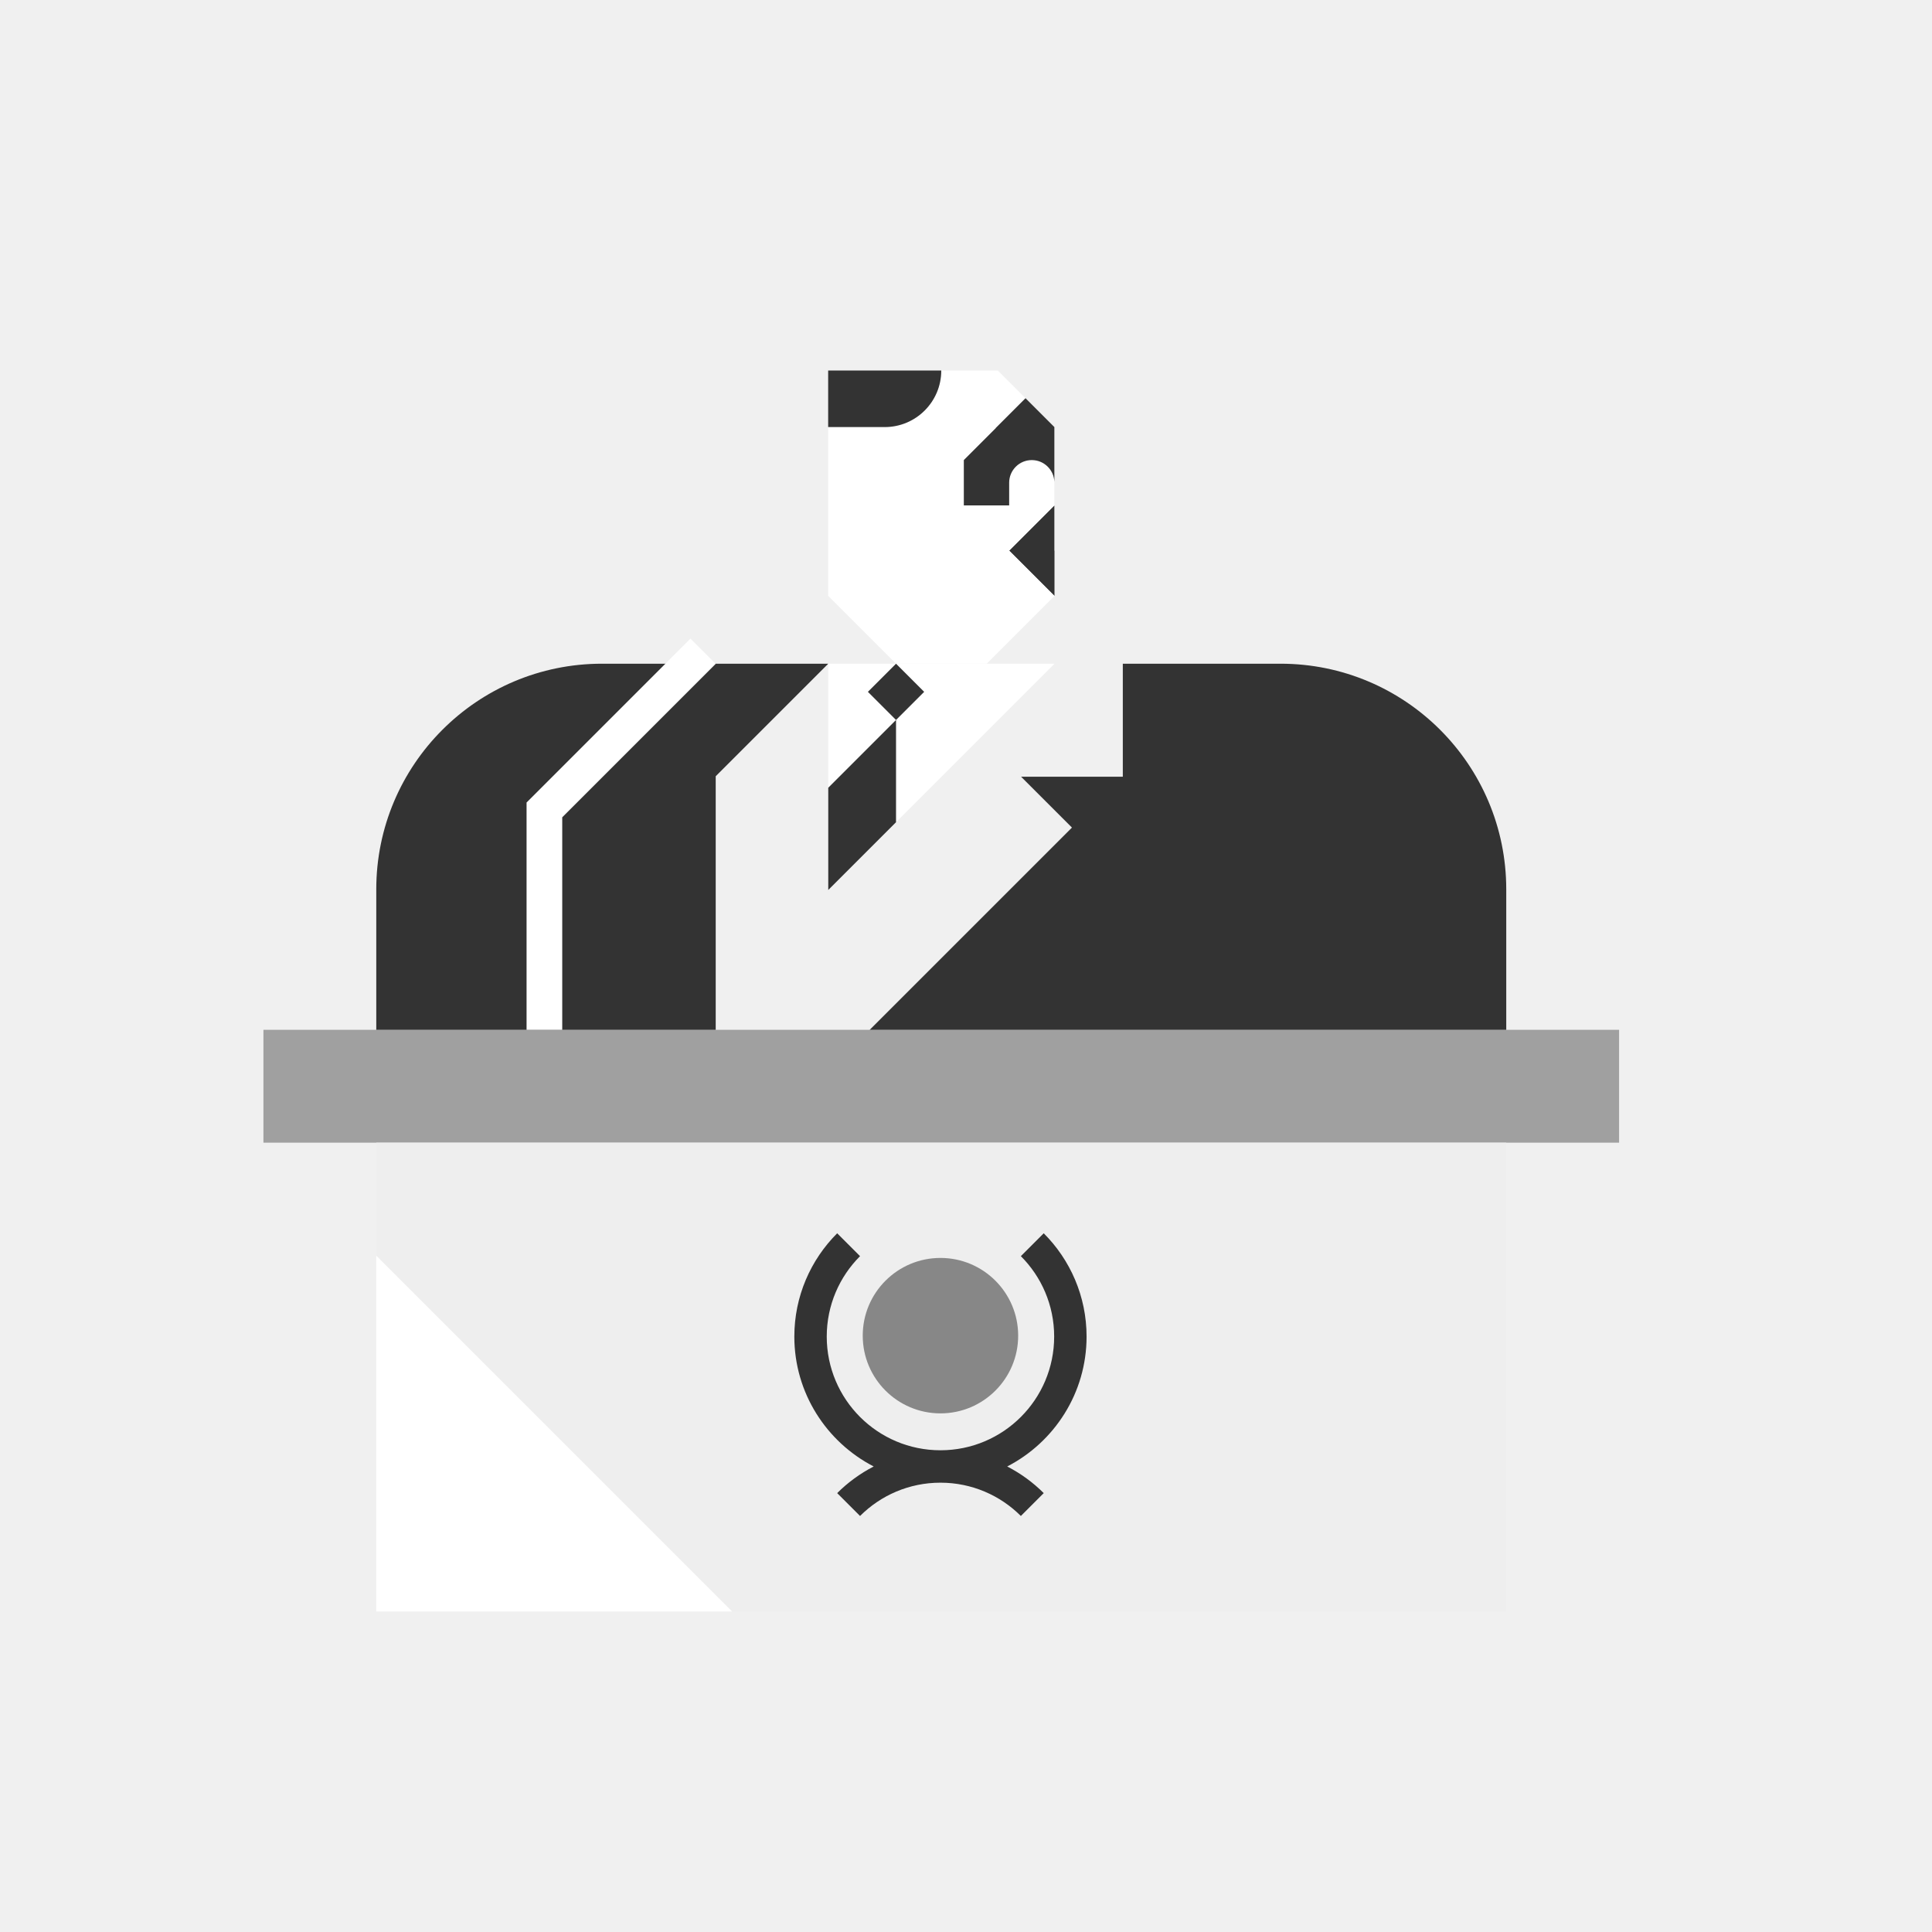
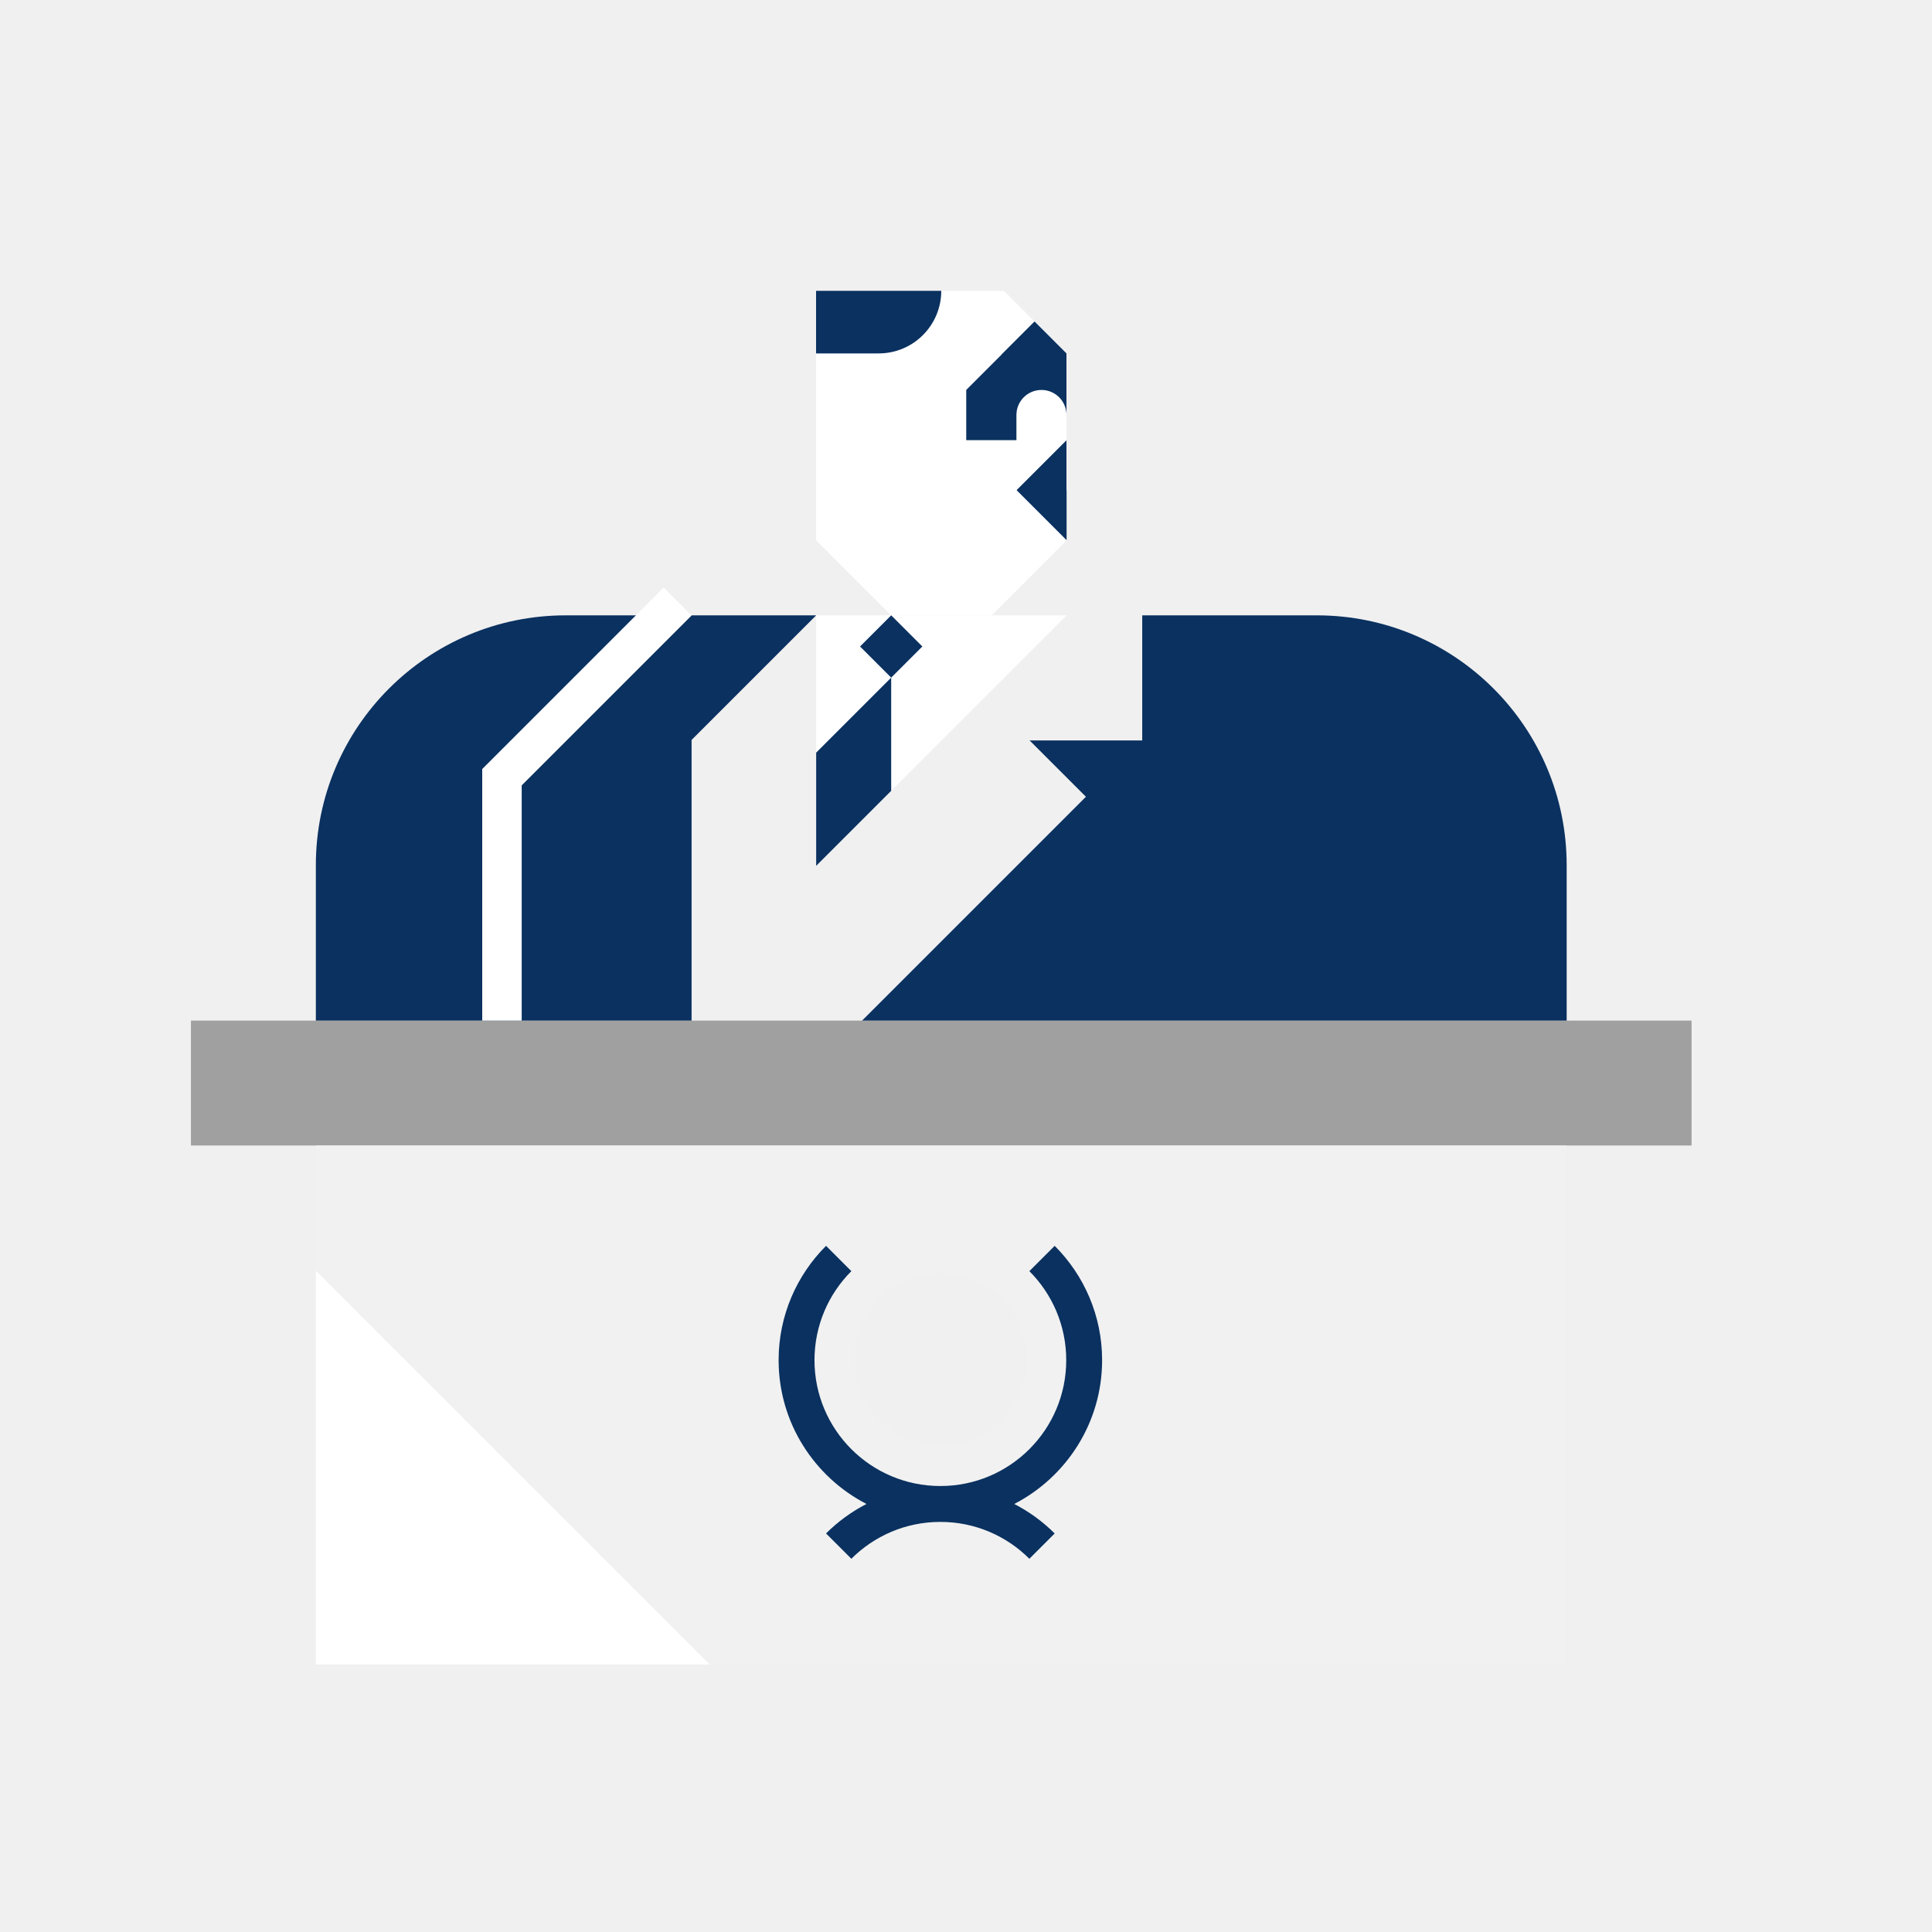
<svg xmlns="http://www.w3.org/2000/svg" version="1.1" id="Layer_1" x="0px" y="0px" width="650px" height="650px" viewBox="0 0 650 650" enable-background="new 0 0 650 650" xml:space="preserve">
-   <rect x="88.627" y="346.469" fill="#A0A0A0" width="456.099" height="37.965" />
-   <polygon fill="#EEEEEE" points="246.305,542.171 506.761,542.171 506.761,384.434 126.592,384.434 126.592,422.457 " />
-   <polygon fill="#FFFFFF" points="126.592,422.457 126.592,542.17 246.305,542.17 " />
-   <circle fill="#878787" cx="316.405" cy="449.367" r="26.148" />
-   <path fill="#333333" d="M365.566,449.67c0-13.554-5.513-25.844-14.415-34.745l-7.694,7.694c6.923,6.923,11.205,16.487,11.205,27.052  c0,21.129-17.128,38.257-38.257,38.257s-38.257-17.128-38.257-38.257c0-10.564,4.282-20.128,11.205-27.052l-7.694-7.694  c-8.902,8.902-14.415,21.192-14.415,34.745c0,19.018,10.863,35.537,26.703,43.709c-4.551,2.348-8.699,5.374-12.288,8.963  l7.694,7.694c6.923-6.923,16.487-11.205,27.052-11.205s20.129,4.282,27.052,11.205l7.694-7.694  c-3.589-3.589-7.736-6.615-12.288-8.963C354.703,485.207,365.566,468.689,365.566,449.67z" />
-   <path fill="#333333" d="M240.793,261.163l37.866-37.866h-76.136v0c-41.936,0-75.931,33.995-75.931,75.931v47.241h75.931h38.27  v-26.785V261.163z" />
-   <path fill="#333333" d="M430.83,223.297h-53.072v38.024h-23.03h-11.194l17.112,17.112l-68.036,68.035h138.22h75.931v-47.241v0  C506.761,257.292,472.765,223.297,430.83,223.297z" />
-   <polygon fill="#333333" points="354.727,185.25 354.727,170.042 339.52,185.25 339.52,185.25 354.769,200.5 354.769,185.25 " />
+   <rect x="64.241" y="343.371" fill="#A0A0A0" width="504.872" height="42.025" />
+   <polygon fill="#FFFFFF" points="106.265,427.485 106.265,560 238.78,560 " />
+   <path fill="#F1F1F1" d="M106.265,385.396v42.09L238.78,560h288.307V385.396H106.265z M316.376,486.217  c-15.985,0-28.944-12.959-28.944-28.944c0-15.985,12.959-28.944,28.944-28.944s28.944,12.959,28.944,28.944  C345.32,473.258,332.362,486.217,316.376,486.217z" />
+   <path fill="#0A3160" d="M370.794,457.608c0-15.003-6.103-28.607-15.957-38.461l-8.517,8.517c7.663,7.663,12.403,18.25,12.403,29.944  c0,23.388-18.96,42.348-42.348,42.348s-42.348-18.96-42.348-42.348c0-11.694,4.74-22.281,12.404-29.944l-8.517-8.517  c-9.854,9.854-15.957,23.458-15.957,38.461c0,21.052,12.024,39.337,29.558,48.383c-5.038,2.599-9.629,5.949-13.602,9.922  l8.517,8.517c7.663-7.663,18.25-12.403,29.944-12.403s22.281,4.74,29.944,12.403l8.517-8.517c-3.973-3.973-8.564-7.322-13.602-9.922  C358.77,496.945,370.794,478.66,370.794,457.608z" />
+   <path fill="#0A3160" d="M232.678,248.943l41.916-41.915h-84.278v0c-46.42,0-84.051,37.631-84.051,84.051v52.292h84.051h42.362  v-29.649V248.943z" />
+   <path fill="#0A3160" d="M443.036,207.028H384.29v42.09h-25.493h-12.391l18.942,18.942l-75.311,75.311h153h84.051v-52.292v0  C527.087,244.659,489.457,207.028,443.036,207.028z" />
+   <polygon fill="#0A3160" points="358.796,164.912 358.796,148.078 341.962,164.912 341.962,164.912 358.843,181.793 358.843,164.912   " />
  <g>
-     <path fill="#FFFFFF" d="M339.52,185.25l15.208-15.208v15.208h0v-23.16c-0.164-4.059-3.497-7.302-7.596-7.302   c-4.204,0-7.612,3.408-7.612,7.612v7.612v0.026h-15.25v-15.25v0l10.753-10.753l-0.03-0.03l10.028-10.028l-9.32-9.32l-19.026,0   c0,10.507-8.518,19.025-19.025,19.025v0h-19.025h0v56.784l22.831,22.831h30.516l22.755-22.755v-0.075v-0.008L339.52,185.25z" />
+     <path fill="#FFFFFF" d="M341.962,164.912l16.834-16.834v16.834h0v-25.637c-0.181-4.493-3.871-8.083-8.408-8.083   c-4.653,0-8.426,3.772-8.426,8.426v8.426v0.029h-16.88v-16.88v0l11.903-11.903l-0.033-0.033l11.1-11.1L337.737,97.84l-21.061,0   c0,11.631-9.429,21.06-21.059,21.06v0h-21.06h0v62.856l25.272,25.272h33.779l25.189-25.189v-0.084v-0.009L341.962,164.912z" />
  </g>
-   <polygon fill="#FFFFFF" points="240.793,223.339 232.307,214.853 177.158,270.003 177.158,346.469 189.158,346.469 189.158,274.973   " />
-   <polygon fill="#FFFFFF" points="301.456,276.625 293.884,284.197 354.784,223.297 278.659,223.297 278.659,265.027 301.456,242.23   " />
-   <rect x="294.762" y="226.07" transform="matrix(-0.7071 0.7071 -0.7071 -0.7071 679.2057 184.1905)" fill="#333333" width="13.388" height="13.388" />
-   <polygon fill="#333333" points="301.456,242.23 278.659,265.027 278.659,299.422 301.456,276.625 " />
-   <path fill="#333333" d="M339.52,170.011L339.52,170.011v-7.612c0-4.204,3.408-7.612,7.612-7.612c4.099,0,7.432,3.243,7.596,7.302  v-18.408l-9.706-9.706l-10.028,10.028l0.03,0.03l-10.753,10.753v0v15.25h15.25V170.011z" />
-   <path fill="#333333" d="M297.651,124.657L297.651,124.657l-19.025,0v19.026h19.025v0c10.507,0,19.025-8.518,19.025-19.025H297.651z" />
+   <polygon fill="#FFFFFF" points="232.678,207.074 223.285,197.681 162.239,258.728 162.239,343.371 175.522,343.371 175.522,264.23   " />
+   <polygon fill="#FFFFFF" points="299.828,266.058 291.447,274.44 358.859,207.028 274.594,207.028 274.594,253.22 299.828,227.985   " />
+   <rect x="292.418" y="210.097" transform="matrix(-0.7071 0.7071 -0.7071 -0.7071 665.639 159.2965)" fill="#0A3160" width="14.819" height="14.819" />
+   <polygon fill="#0A3160" points="299.828,227.985 274.594,253.22 274.594,291.293 299.828,266.059 " />
+   <path fill="#0A3160" d="M341.962,148.044L341.962,148.044v-8.426c0-4.653,3.772-8.426,8.426-8.426c4.538,0,8.227,3.59,8.408,8.083  V118.9l-10.744-10.744l-11.1,11.1l0.033,0.033l-11.903,11.903v0v16.88h16.88V148.044z" />
+   <path fill="#0A3160" d="M295.616,97.84L295.616,97.84l-21.06,0v21.06h21.06v0c11.631,0,21.059-9.429,21.059-21.06H295.616z" />
</svg>
